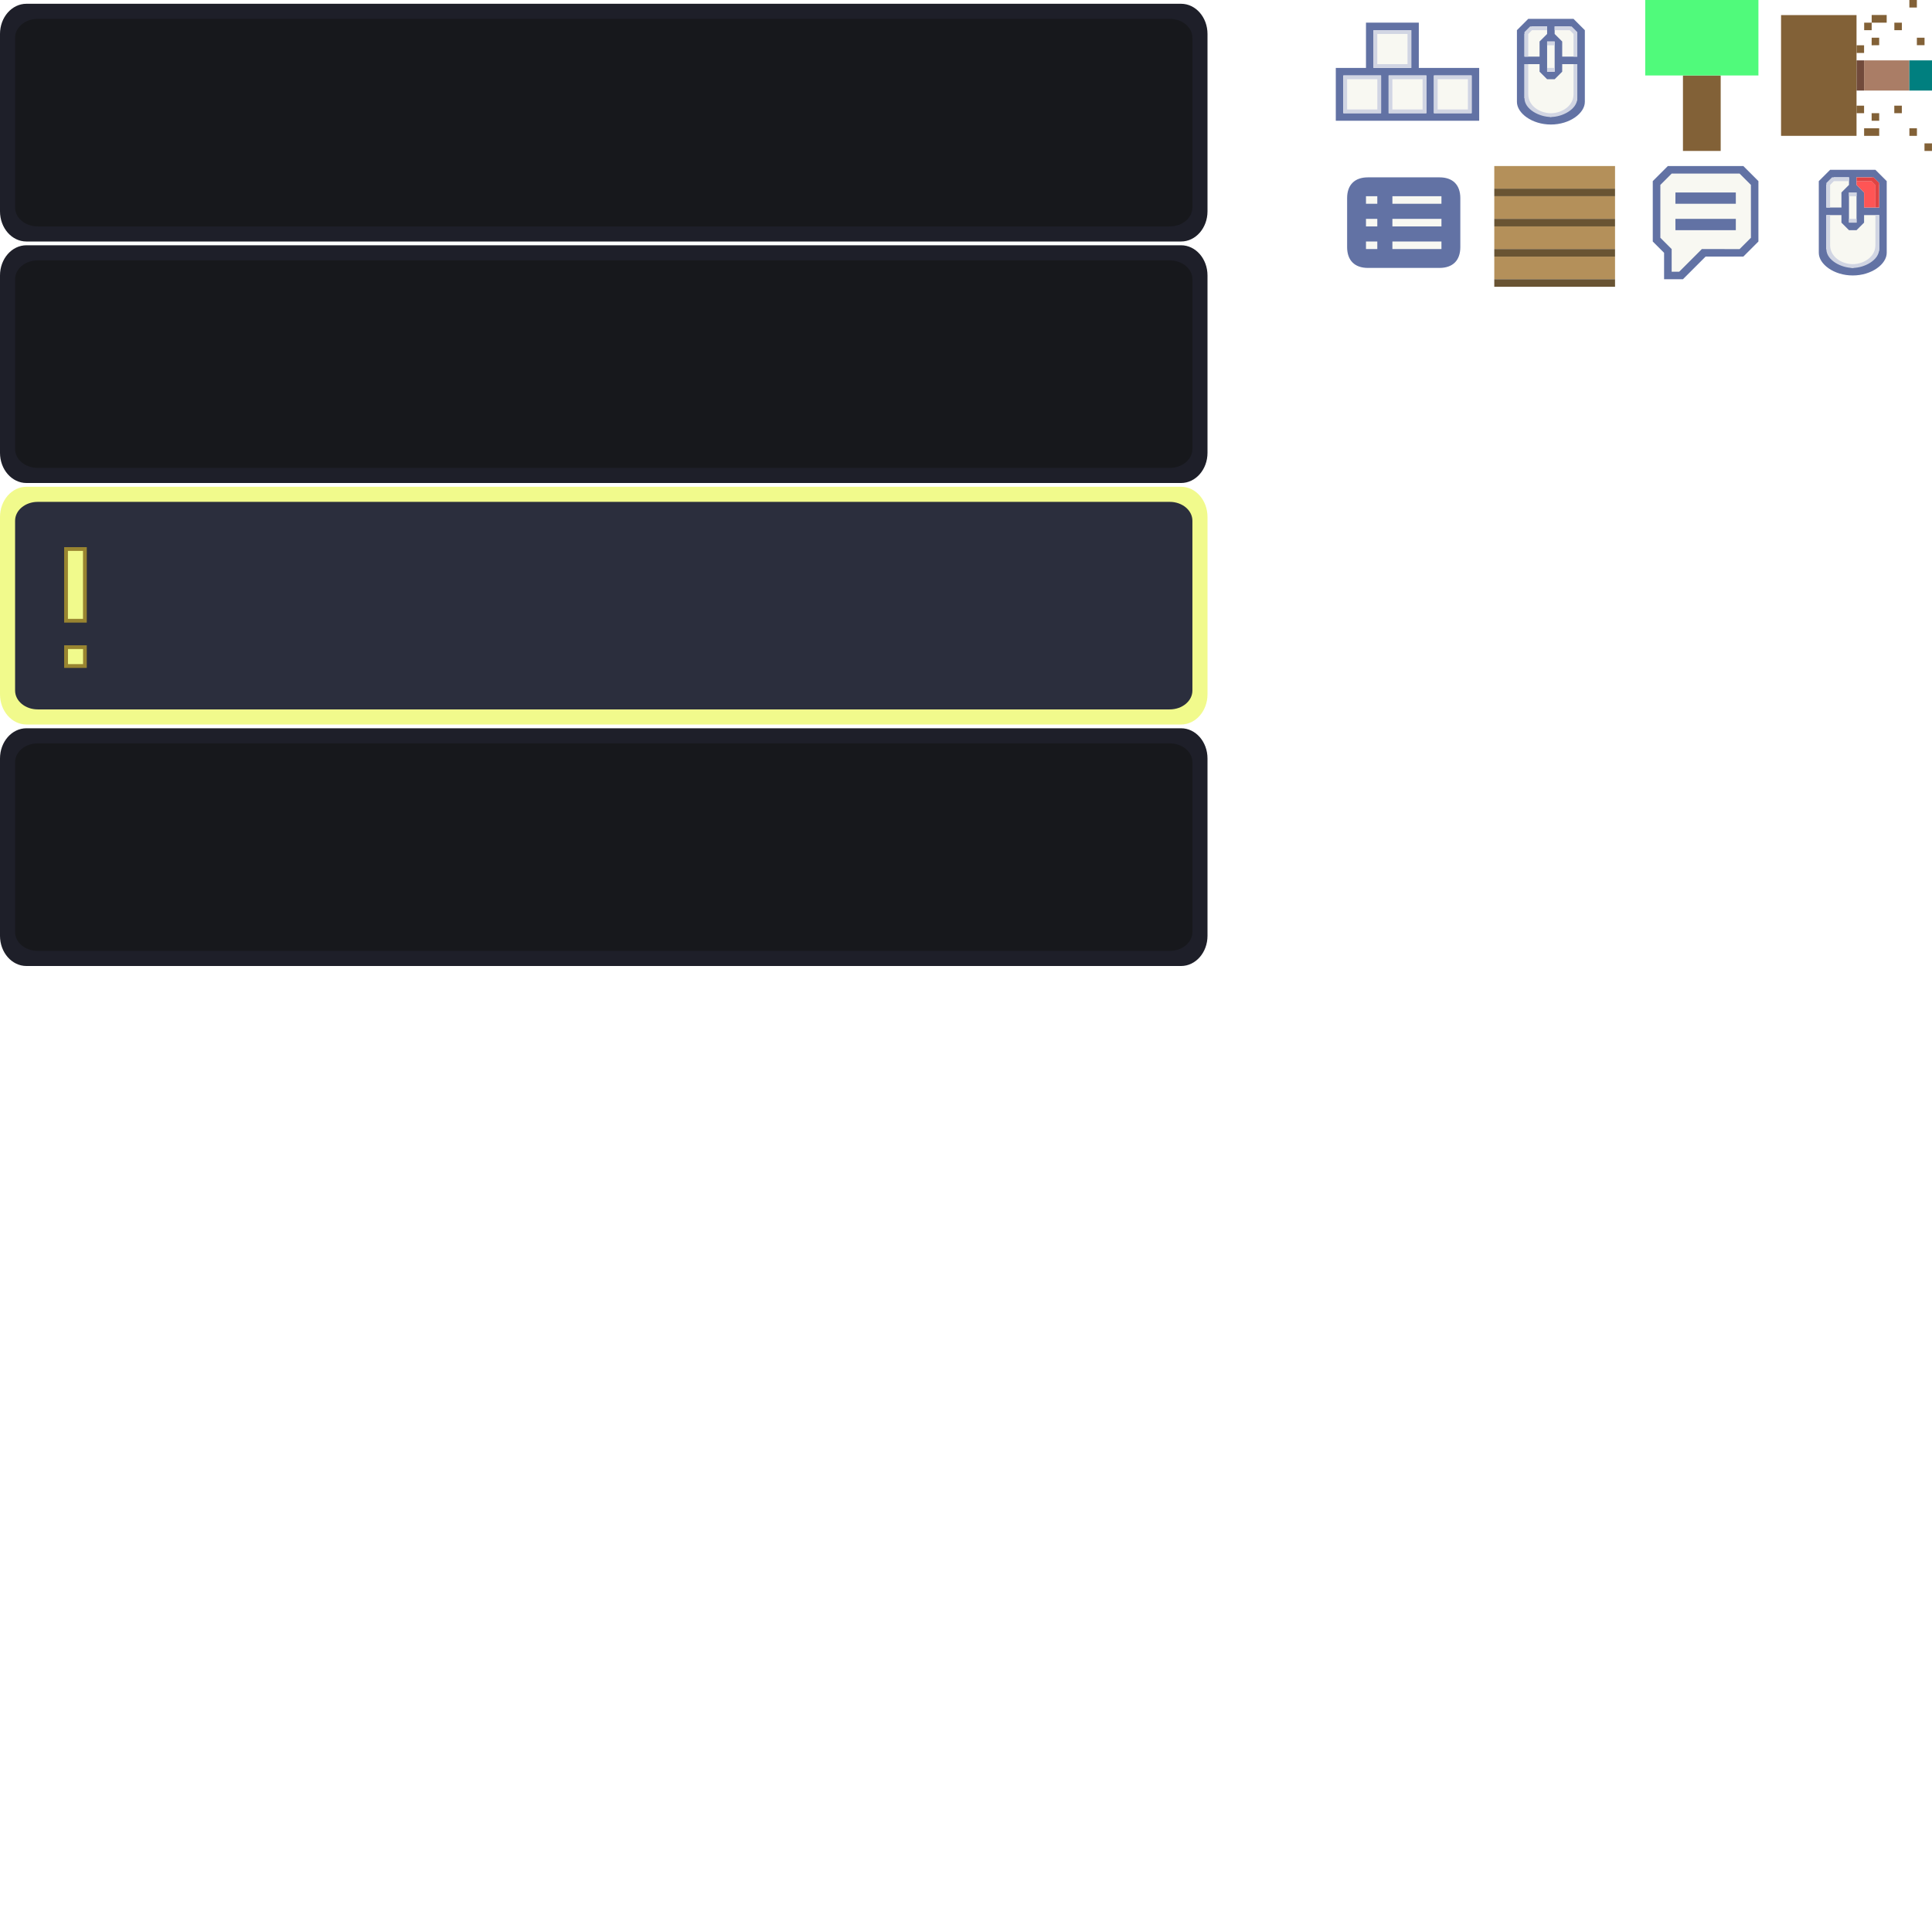
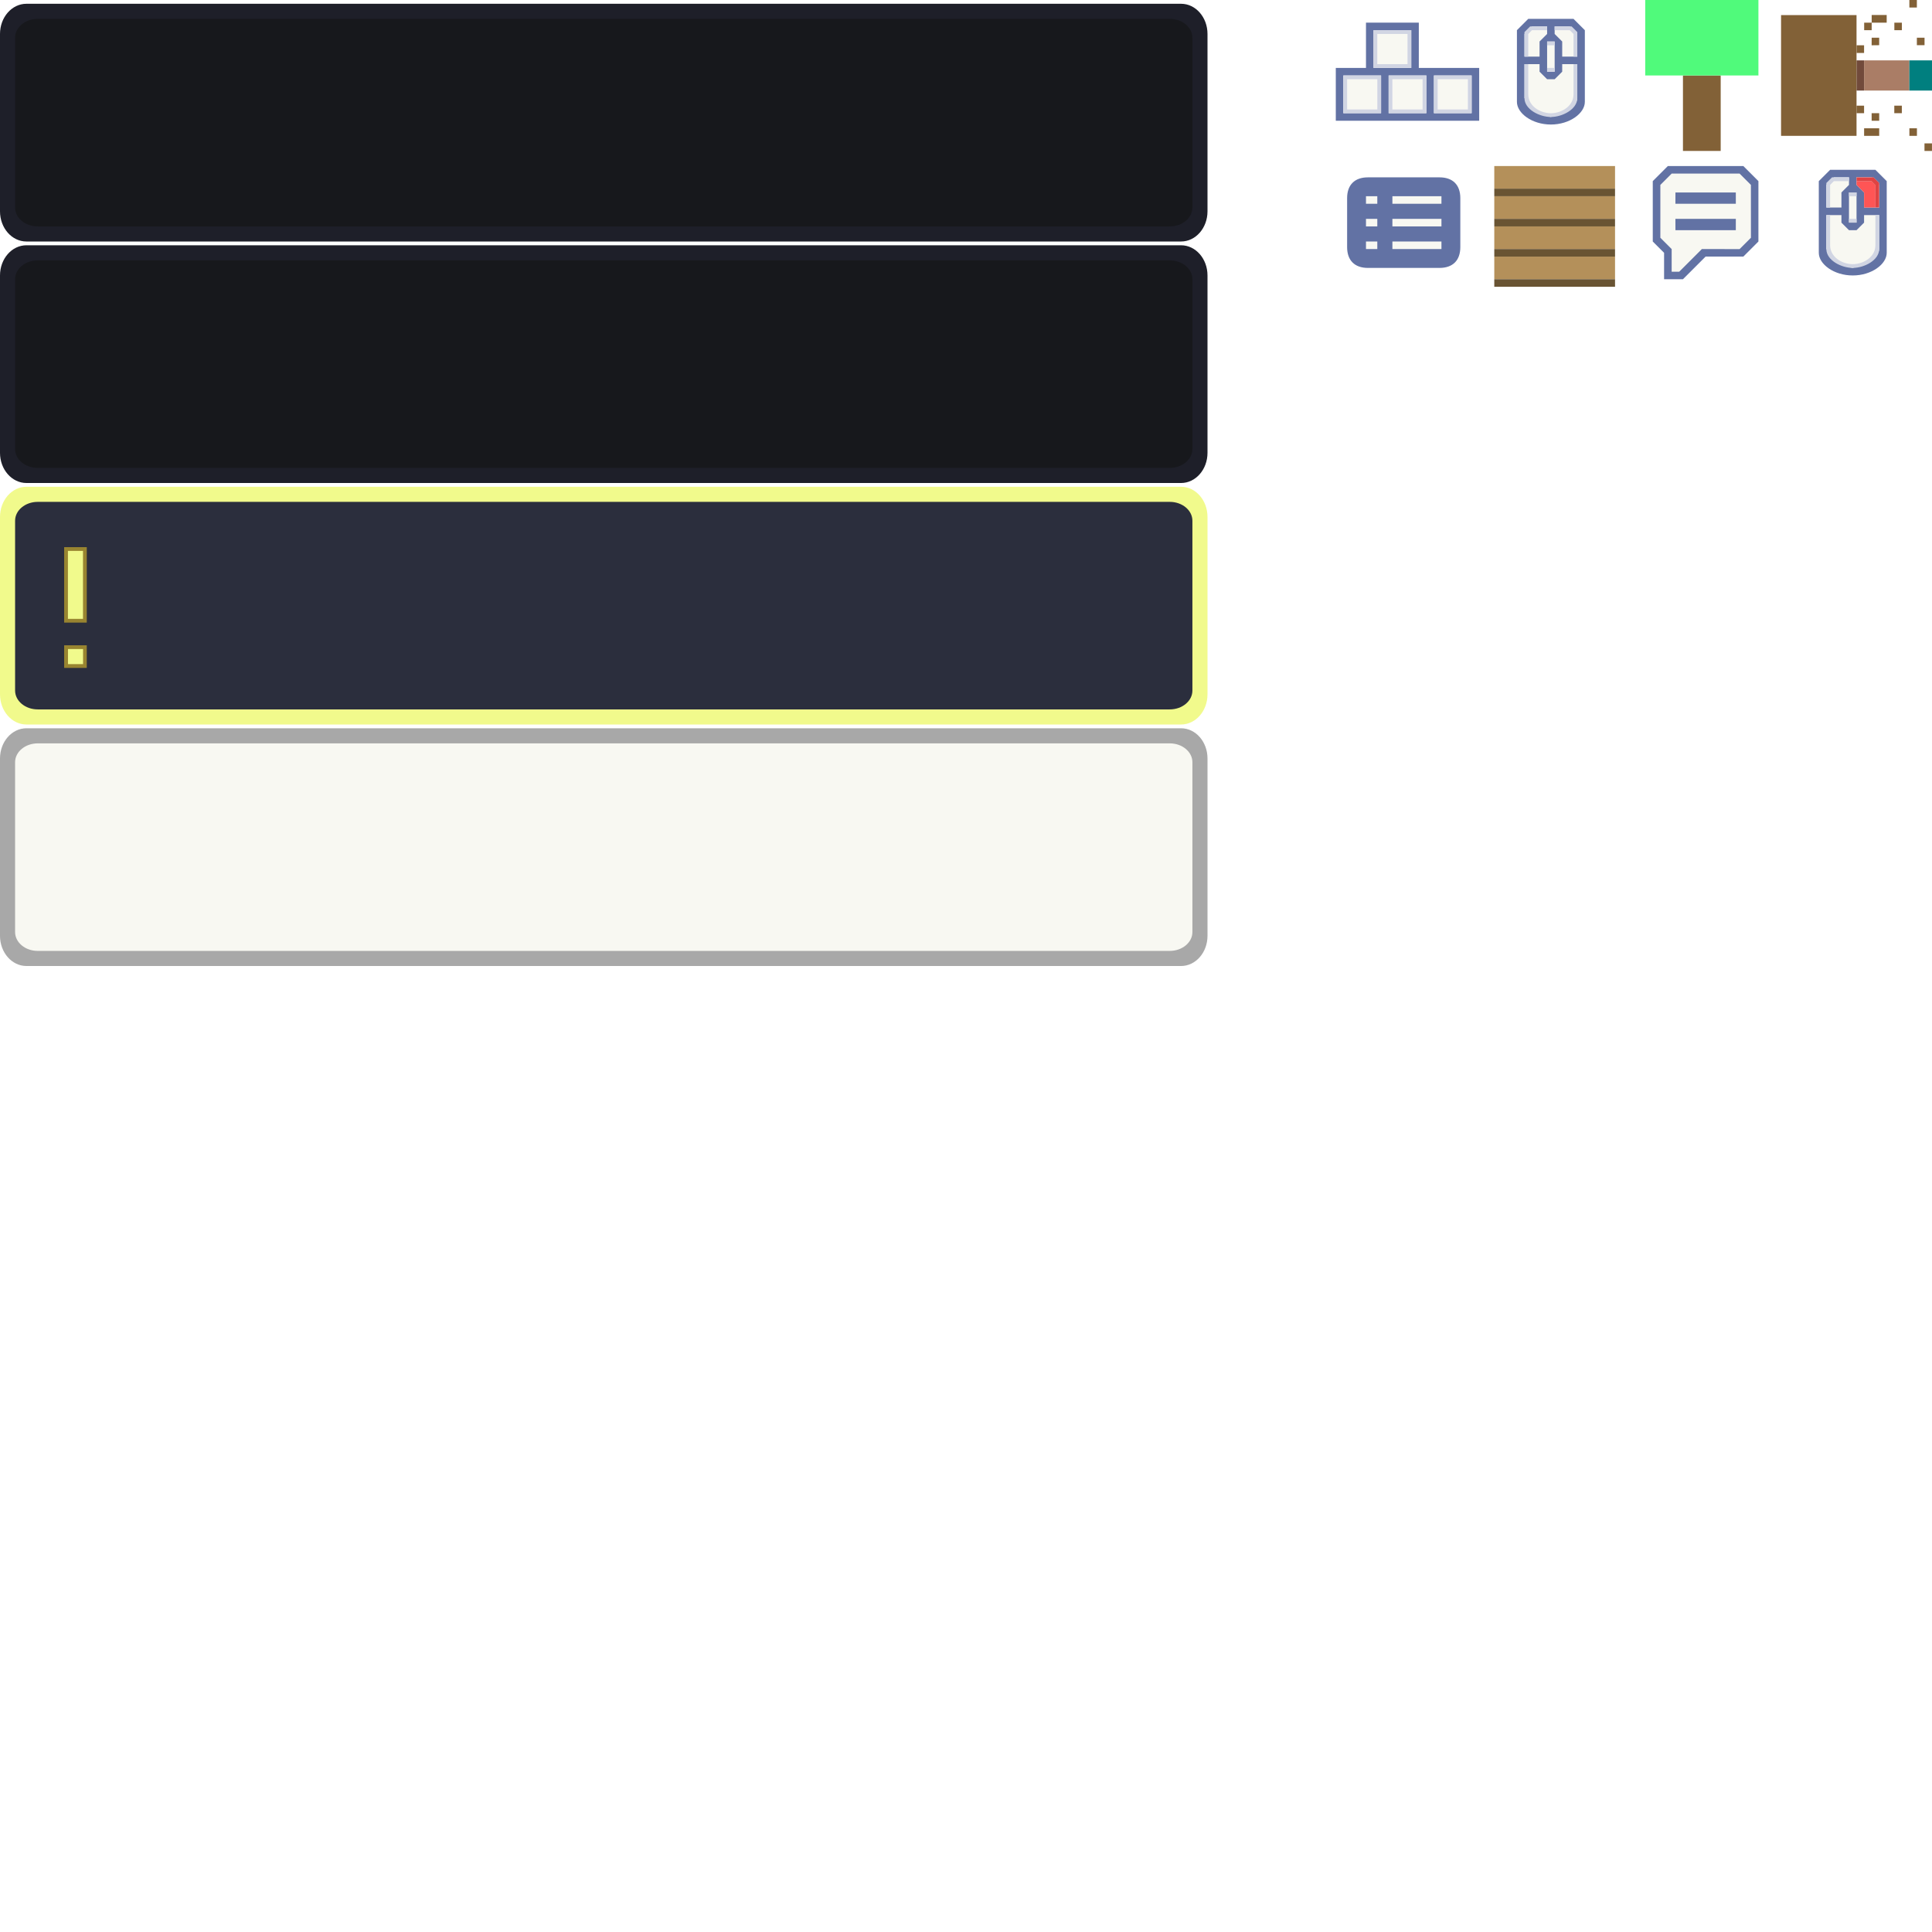
<svg xmlns="http://www.w3.org/2000/svg" version="1.1" id="svg2" width="1024" height="1024" viewBox="0 0 1024 1024" xml:space="preserve">
  <defs id="defs6" />
  <g id="g10">
    <path style="fill:#6272a4;fill-opacity:1;fill-rule:evenodd;stroke-width:0.25;stroke-linecap:square;stroke-linejoin:round;stroke-miterlimit:0" d="m 708,36 h 16 V 12 h 28 v 24 h 32 v 28 h -76 z m 24,4 h -20 v 20 h 20 z m 24,0 h -20 v 20 h 20 z m 24,0 h -20 v 20 h 20 z M 748,16 h -20 v 20 h 20 z" id="path2" />
    <path id="path6" style="display:inline;fill:#f8f8f2;fill-opacity:1;fill-rule:evenodd;stroke-width:0.25;stroke-linecap:square;stroke-linejoin:round;stroke-miterlimit:0" d="m 730,18 h 16 v 16 h -16 z m 32,24 h 16 v 16 h -16 z m -24,0 h 16 v 16 h -16 z m -24,0 h 16 v 16 h -16 z" />
    <path id="path10" style="display:inline;fill:#d1d5e3;fill-opacity:1;fill-rule:evenodd;stroke-width:0.25;stroke-linecap:square;stroke-linejoin:round;stroke-miterlimit:0" d="m 760,40 h 20 v 20 h -20 z m 18,2 h -16 v 16 h 16 z m -42,-2 h 20 v 20 h -20 z m 18,2 h -16 v 16 h 16 z M 728,16 h 20 v 20 h -20 z m 18,2 h -16 v 16 h 16 z m -34,22 h 20 v 20 h -20 z m 18,2 h -16 v 16 h 16 z" />
  </g>
  <g id="g51" transform="translate(0,-10)">
    <path id="path15" style="display:inline;fill:#f8f8f2;fill-opacity:1;fill-rule:evenodd;stroke-width:0.25;stroke-linecap:square;stroke-linejoin:round;stroke-miterlimit:0" d="m 808,70 2,-44 h 24 l 2,44 z" />
    <path style="fill:#6272a4;fill-opacity:1;fill-rule:evenodd;stroke-width:0.25;stroke-linecap:square;stroke-linejoin:round;stroke-miterlimit:0" d="M 804,64 V 45 26 l 6,-6 h 24 l 6,6 v 19 19 c 0,6 -8,12 -18,12 -10,0 -18,-6 -18,-12 z m 32,-2 V 44 h -8 v 4 l -4,4 h -4 l -4,-4 v -4 h -8 v 18 c 3.886,4.281 7.449,8.953 14,10 6.231,-1.939 14,-6 14,-10 z M 824,32 h -4 v 16 h 4 z m -8,0 4,-4 v -4 h -8 l -4,4 v 12 h 8 z m 20,-4 -4,-4 h -8 v 4 l 4,4 v 8 h 8 z" id="path11" />
    <path id="path20" style="display:inline;fill:#d1d5e3;fill-opacity:1;fill-rule:evenodd;stroke-width:0.25;stroke-linecap:square;stroke-linejoin:round;stroke-miterlimit:0" d="M 808,62 V 44 h 2 v 16 c 0,6 6,10 12,10 6,0 12,-4 12,-10 V 44 h 2 v 18 c 0,6 -8,10 -14,10 -6,0 -14,-4 -14,-10 z m 0,-35 3,-3 h 9 v 2 h -8 l -2,2 v 12 h -2 z m 26,1 -2,-2 h -8 v -2 h 9 l 3,3 v 13 h -2 z m -14,18 h 4 v 2 h -4 z m 0,-14 h 4 v 2 h -4 z" />
  </g>
  <g id="g51-6" transform="translate(160,70)" style="display:inline">
    <path id="path15-7" style="display:inline;fill:#f8f8f2;fill-opacity:1;fill-rule:evenodd;stroke-width:0.25;stroke-linecap:square;stroke-linejoin:round;stroke-miterlimit:0" d="m 808,70 2,-44 24,-1 2,45 z" />
    <path style="fill:#6272a4;fill-opacity:1;fill-rule:evenodd;stroke-width:0.25;stroke-linecap:square;stroke-linejoin:round;stroke-miterlimit:0" d="M 804,64 V 45 26 l 6,-6 h 24 l 6,6 v 19 19 c 0,6 -8,12 -18,12 -10,0 -18,-6 -18,-12 z m 32,-2 V 44 h -8 v 4 l -4,4 h -4 l -4,-4 v -4 h -8 v 18 c 3.886,4.281 7.449,8.953 14,10 6.231,-1.939 14,-6 14,-10 z M 824,32 h -4 v 16 h 4 z m -8,0 4,-4 v -4 h -8 l -4,4 v 12 h 8 z m 20,-4 -4,-4 h -8 v 4 l 4,4 v 8 h 8 z" id="path11-5" />
    <path id="path20-3" style="display:inline;fill:#d1d5e3;fill-opacity:1;fill-rule:evenodd;stroke-width:0.25;stroke-linecap:square;stroke-linejoin:round;stroke-miterlimit:0" d="M 808,62 V 44 h 2 v 16 c 0,6 6,10 12,10 6,0 12,-4 12,-10 V 44 h 2 v 18 c 0,6 -8,10 -14,10 -6,0 -14,-4 -14,-10 z m 0,-35 3,-3 h 9 v 2 h -8 l -2,2 v 12 h -2 z m 26,1 -2,-2 h -8 v -2 h 9 l 3,3 v 13 h -2 z m -14,18 h 4 v 2 h -4 z m 0,-14 h 4 v 2 h -4 z" />
    <path style="fill:#ff5555;fill-opacity:1;fill-rule:evenodd;stroke-width:0.25;stroke-linecap:square;stroke-linejoin:round;stroke-miterlimit:0" d="m 988,102 -4,-4 v -2 h 7.936 L 994,98 l 0.031,12 H 988 Z" id="path55" transform="translate(-160,-70)" />
    <path style="fill:#df4343;fill-opacity:1;fill-rule:evenodd;stroke-width:0.25;stroke-linecap:square;stroke-linejoin:round;stroke-miterlimit:0" d="M 993.969,98.03 991.936,96 H 984 v -2 h 9 l 3,3 v 13 h -1.969 z" id="path56" transform="translate(-160,-70)" />
  </g>
  <g id="g52">
    <path id="rect23" style="display:inline;fill:#b4905a;fill-opacity:1;fill-rule:evenodd;stroke-width:4;stroke-linecap:square;stroke-linejoin:round;stroke-miterlimit:0" d="m 792,136 h 64 v 12 h -64 z m 0,-16 h 64 v 12 h -64 z m 0,-16 h 64 v 12 h -64 z m 0,-16 h 64 v 12 h -64 z" />
    <path id="rect27" style="fill:#695433;fill-rule:evenodd;stroke-width:4;stroke-linecap:square;stroke-linejoin:round;stroke-miterlimit:0" d="m 792,148 h 64 v 4 h -64 z m 0,-16 h 64 v 4 h -64 z m 0,-16 h 64 v 4 h -64 z m 0,-16 h 64 v 4 h -64 z" />
  </g>
  <g id="g53">
    <rect style="display:inline;fill:#714a3b;fill-opacity:1;fill-rule:evenodd;stroke-width:4;stroke-linecap:square;stroke-linejoin:round;stroke-miterlimit:0" id="rect28" width="4" height="16" x="984" y="32" />
    <rect style="display:inline;fill:#aa7d66;fill-opacity:1;fill-rule:evenodd;stroke-width:4;stroke-linecap:square;stroke-linejoin:round;stroke-miterlimit:0" id="rect29" width="24" height="16" x="988" y="32" />
    <rect style="display:inline;fill:#007f7f;fill-opacity:1;fill-rule:evenodd;stroke-width:4;stroke-linecap:square;stroke-linejoin:round;stroke-miterlimit:0" id="rect30" width="12" height="16" x="1012" y="32" ry="0" />
    <path id="path44" style="fill:#826137;fill-opacity:1;fill-rule:evenodd;stroke-width:0.354;stroke-linecap:square;stroke-linejoin:round;stroke-miterlimit:0" d="m 1012.002,0 v 3.977 h 3.978 V 0 Z m -19.975,7.955 v 4.066 h 7.955 V 7.955 Z m 0,4.066 h -3.979 v 3.977 h 3.979 z m 12.02,0 v 3.977 h 3.978 V 12.021 Z M 992.027,19.977 992,24 996.004,23.953 V 19.977 Z M 988,24 h -3.979 v 4.066 H 988 Z m 27.98,-4.023 v 3.977 h 4.064 V 19.977 Z M 984,56 v 4 h 4 v -4 z m 8,4 0.016,4 h 4 v -4 z m 12.016,-4 v 4 h 4 v -4 z m -16,12 v 4 h 8 v -4 z m 24,0 v 4 h 4 v -4 z m 8,8 v 4 h 3.969 v -4 z" />
    <rect style="display:inline;fill:#826137;fill-opacity:1;fill-rule:evenodd;stroke-width:7.155;stroke-linecap:square;stroke-linejoin:round;stroke-miterlimit:0" id="rect1-3" width="40" height="64" x="944" y="8" />
  </g>
  <g id="g54">
    <rect style="display:inline;fill:#826137;fill-opacity:1;fill-rule:evenodd;stroke-width:4;stroke-linecap:square;stroke-linejoin:round;stroke-miterlimit:0" id="rect1" width="20" height="40" x="892" y="40" />
    <rect style="display:inline;fill:#50fa7b;fill-opacity:1;fill-rule:evenodd;stroke-width:4;stroke-linecap:square;stroke-linejoin:round;stroke-miterlimit:0" id="rect2" width="60" height="40" x="872" y="0" />
  </g>
  <g id="g57">
    <path d="m 882,134 -6,-6 V 96 l 8,-8 h 40 l 8,8 v 32 l -8,8 h -20 l -12,12 h -10 z" style="display:inline;fill:#6272a4;fill-opacity:1;fill-rule:evenodd;stroke-width:0.305;stroke-linecap:square;stroke-linejoin:round;stroke-miterlimit:0" id="path1-5" />
    <path d="M 726.017,62.019 720.019,56.007 v -28 l 6,-6 h 36 l 6,6 0.013,28 -6.013,6.012 -20,-0.012 -12,12 h -4 z M 760.025,46.006 h -32.025 l 0.019,6.001 h 32 z m -0.006,-13.999 h -32 L 728,38 h 32.025 z" style="display:inline;fill:#f8f8f2;fill-opacity:1;fill-rule:evenodd;stroke-width:0.305;stroke-linecap:square;stroke-linejoin:round;stroke-miterlimit:0" id="path1" transform="translate(160,70)" />
  </g>
  <g id="g56">
    <path d="m 725,94 c -7,0 -11,4 -11,11 v 26 c 0,7 4,11 11,11 h 38 c 7,0 11,-4 11,-11 V 105 c 0,-7 -4,-11 -11,-11 z" style="display:inline;fill:#6272a4;fill-opacity:1;stroke:none;stroke-width:0;stroke-linecap:butt;stroke-linejoin:miter;stroke-miterlimit:4;stroke-dasharray:none;stroke-opacity:1" id="path1793-3" />
    <path id="path2412" style="display:inline;fill:none;stroke:#f8f8f2;stroke-width:4;stroke-linecap:butt;stroke-linejoin:miter;stroke-dasharray:none;stroke-opacity:1" d="m 738,130 h 26 m 0,-12 h -26 m 26,-12 h -26 m -8,24 h -6 m 6,-12 h -6 m 6,-12 h -6" />
  </g>
  <g id="g63">
    <rect style="fill:#1e1f29;fill-opacity:1;fill-rule:evenodd;stroke-width:4;stroke-linecap:square;stroke-linejoin:round;stroke-miterlimit:0" id="rect58" width="640" height="126" x="0" y="2" ry="16" rx="14" />
    <rect style="fill:#17181c;fill-opacity:1;fill-rule:evenodd;stroke-width:4;stroke-linecap:square;stroke-linejoin:round;stroke-miterlimit:0" id="rect57" width="624" height="110" x="8" y="10" ry="10" rx="12" />
    <rect style="fill:#1e1f29;fill-opacity:1;fill-rule:evenodd;stroke-width:4;stroke-linecap:square;stroke-linejoin:round;stroke-miterlimit:0" id="rect58-6" width="640" height="126" x="0" y="130" ry="16" rx="14" />
    <rect style="fill:#17181c;fill-opacity:1;fill-rule:evenodd;stroke-width:4;stroke-linecap:square;stroke-linejoin:round;stroke-miterlimit:0" id="rect57-2" width="624" height="110" x="8" y="138" ry="10" rx="12" />
-     <rect style="fill:#1e1f29;fill-opacity:1;fill-rule:evenodd;stroke-width:4;stroke-linecap:square;stroke-linejoin:round;stroke-miterlimit:0" id="rect58-6-9" width="640" height="126" x="0" y="386" ry="16" rx="14" />
-     <rect style="fill:#17181c;fill-opacity:1;fill-rule:evenodd;stroke-width:4;stroke-linecap:square;stroke-linejoin:round;stroke-miterlimit:0" id="rect57-2-1" width="624" height="110" x="8" y="394" ry="10" rx="12" />
+     <rect style="fill:#a8a8a8;fill-opacity:1;fill-rule:evenodd;stroke-width:4;stroke-linecap:square;stroke-linejoin:round;stroke-miterlimit:0" id="rect58-6-9" width="640" height="126" x="0" y="386" ry="16" rx="14" />
+     <rect style="fill:#f8f8f2;fill-opacity:1;fill-rule:evenodd;stroke-width:4;stroke-linecap:square;stroke-linejoin:round;stroke-miterlimit:0" id="rect57-2-1" width="624" height="110" x="8" y="394" ry="10" rx="12" />
    <rect style="display:inline;fill:#f1fa8c;fill-opacity:1;fill-rule:evenodd;stroke-width:4;stroke-linecap:square;stroke-linejoin:round;stroke-miterlimit:0" id="rect58-6-9-2" width="640" height="126" x="0" y="258" ry="16" rx="14" />
    <rect style="display:inline;fill:#2b2e3d;fill-opacity:1;fill-rule:evenodd;stroke-width:4;stroke-linecap:square;stroke-linejoin:round;stroke-miterlimit:0" id="rect57-2-1-7" width="624" height="110" x="8" y="266" ry="10" rx="12" />
    <g id="g62">
      <path id="path62" style="fill:#988430;fill-opacity:1;fill-rule:evenodd;stroke-width:0.177;stroke-linecap:square;stroke-linejoin:round;stroke-miterlimit:0" d="m 34.007,342.019 h 11.977 v 11.977 H 34.007 Z m 0,-52.019 H 46 l -0.016,39.998 H 34.007 Z" />
      <path id="path59" style="fill:#f1fa8c;fill-opacity:1;fill-rule:evenodd;stroke-width:0.25;stroke-linecap:square;stroke-linejoin:round;stroke-miterlimit:0" d="m 36.031,344 h 8 v 8 h -8 z m -0.035,-52.009 h 7.999 v 36.018 H 35.996 Z" />
    </g>
  </g>
</svg>
